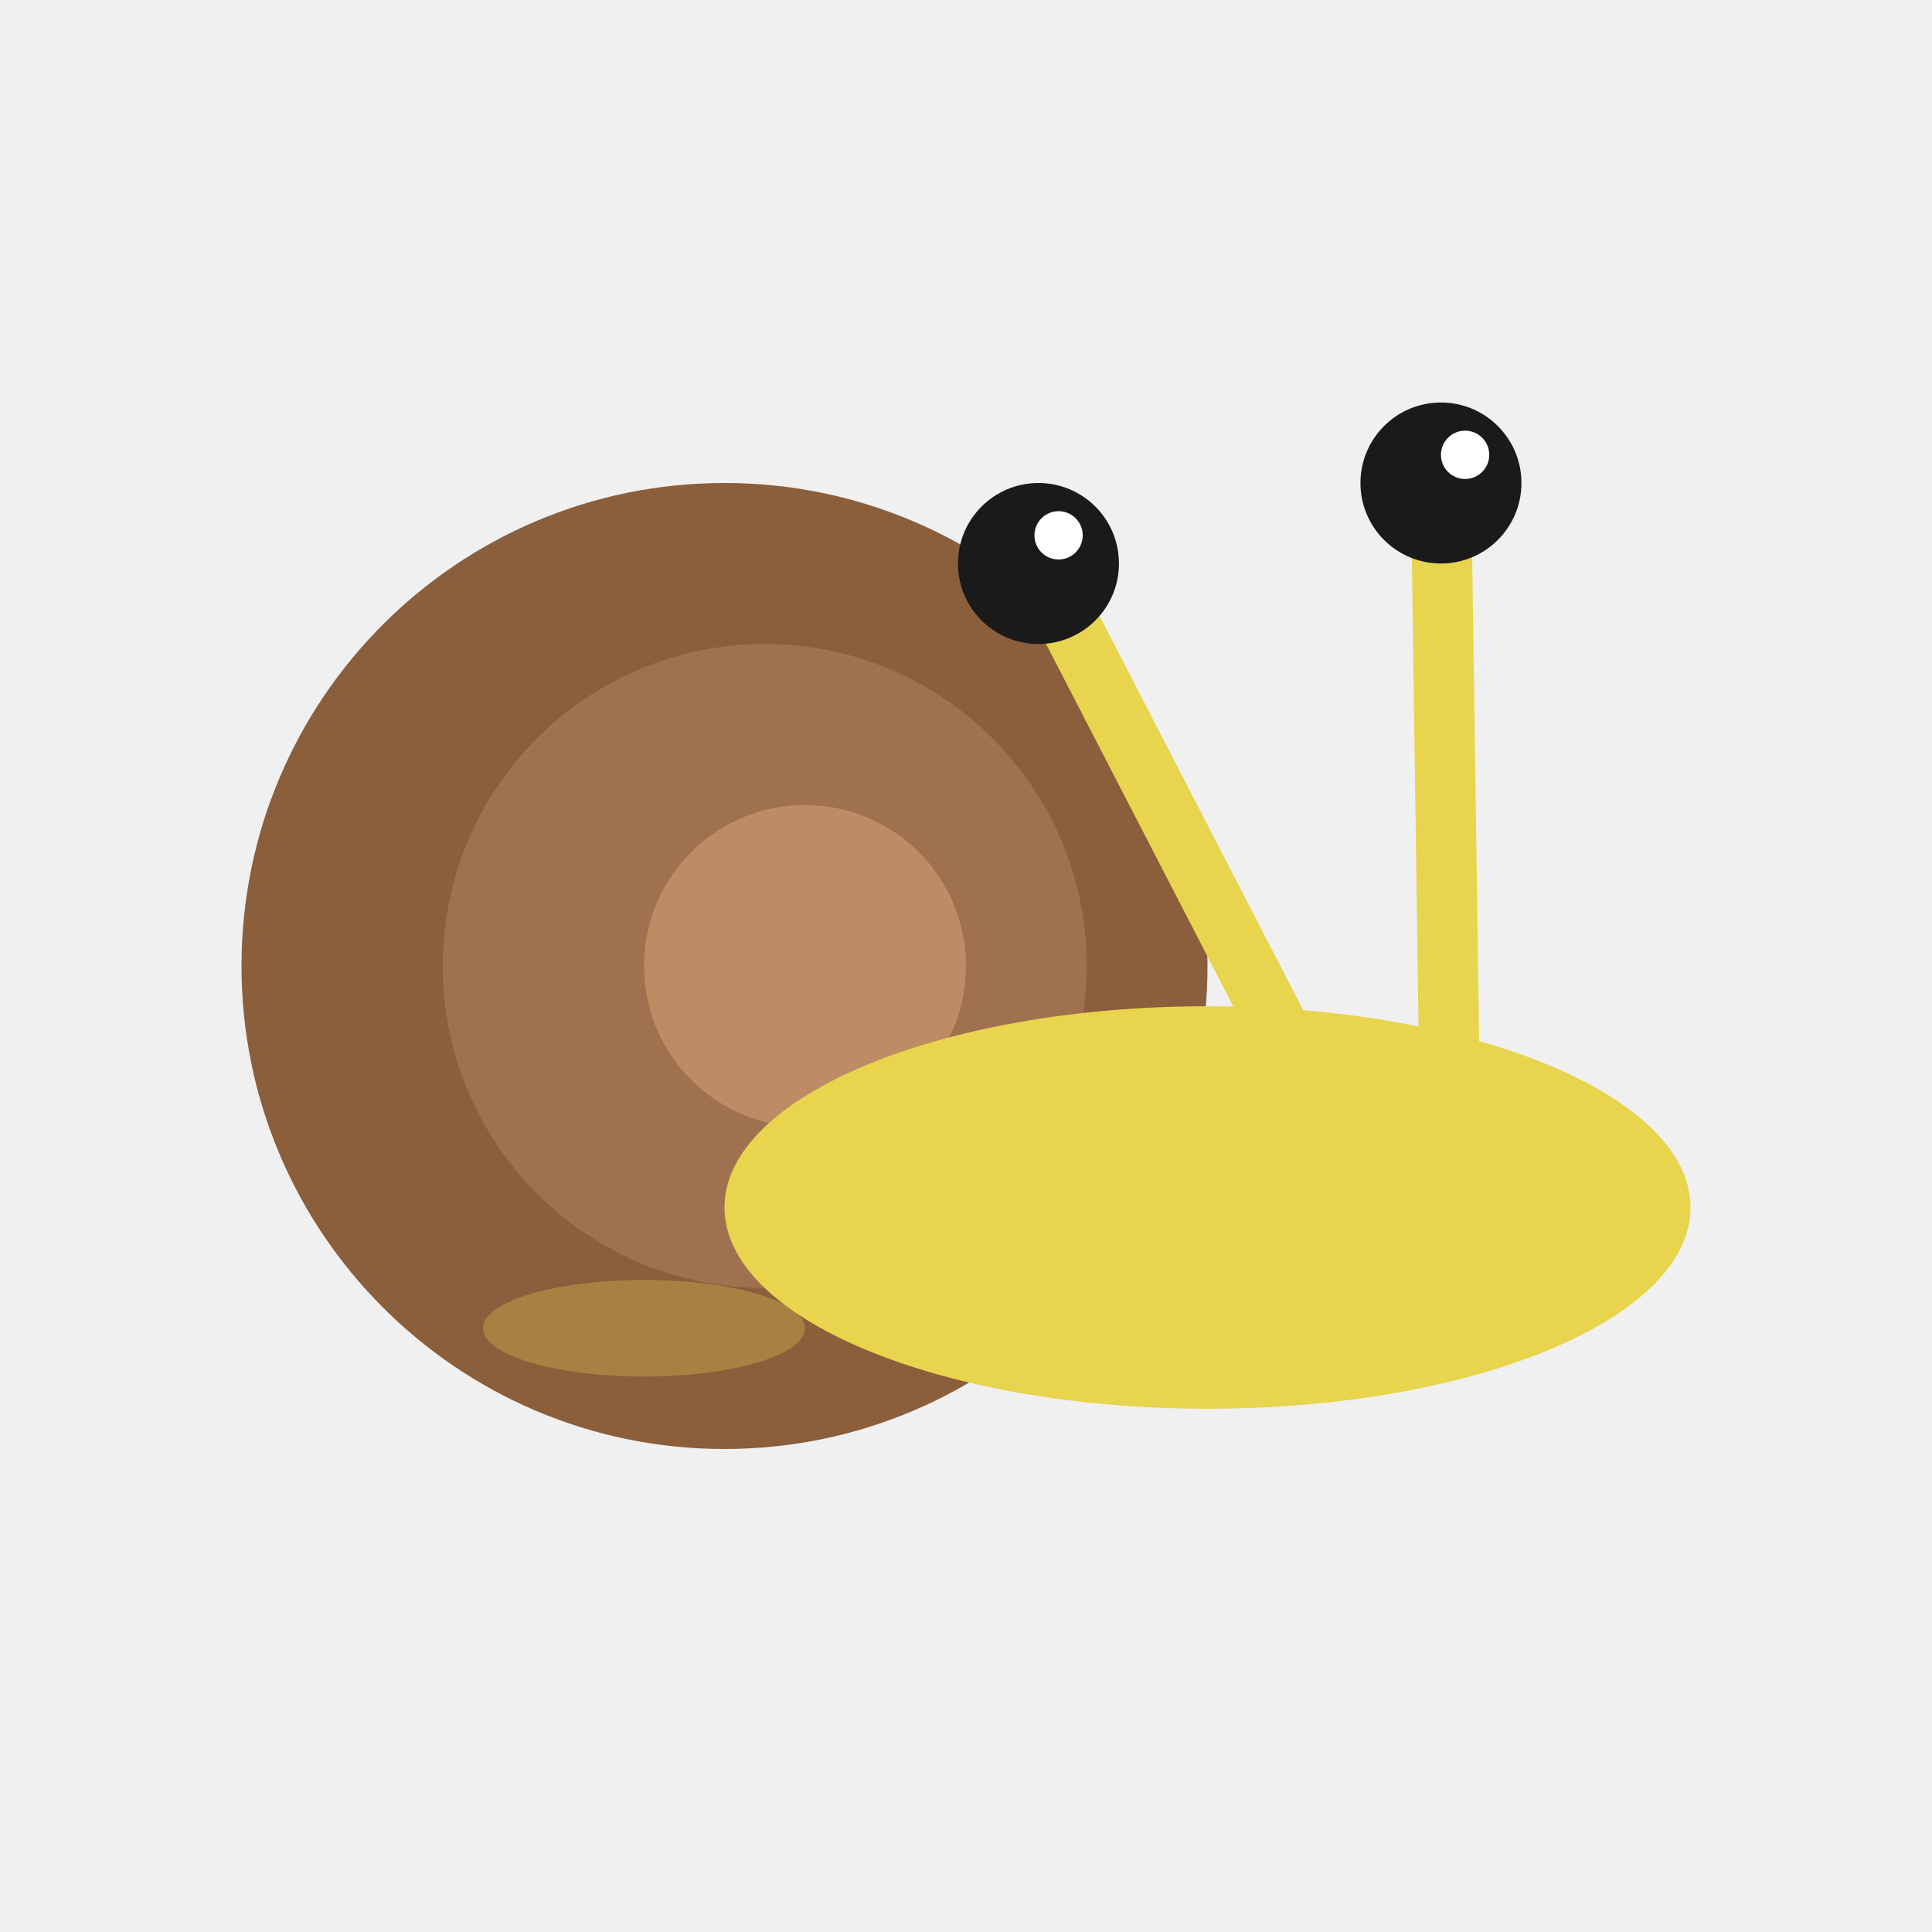
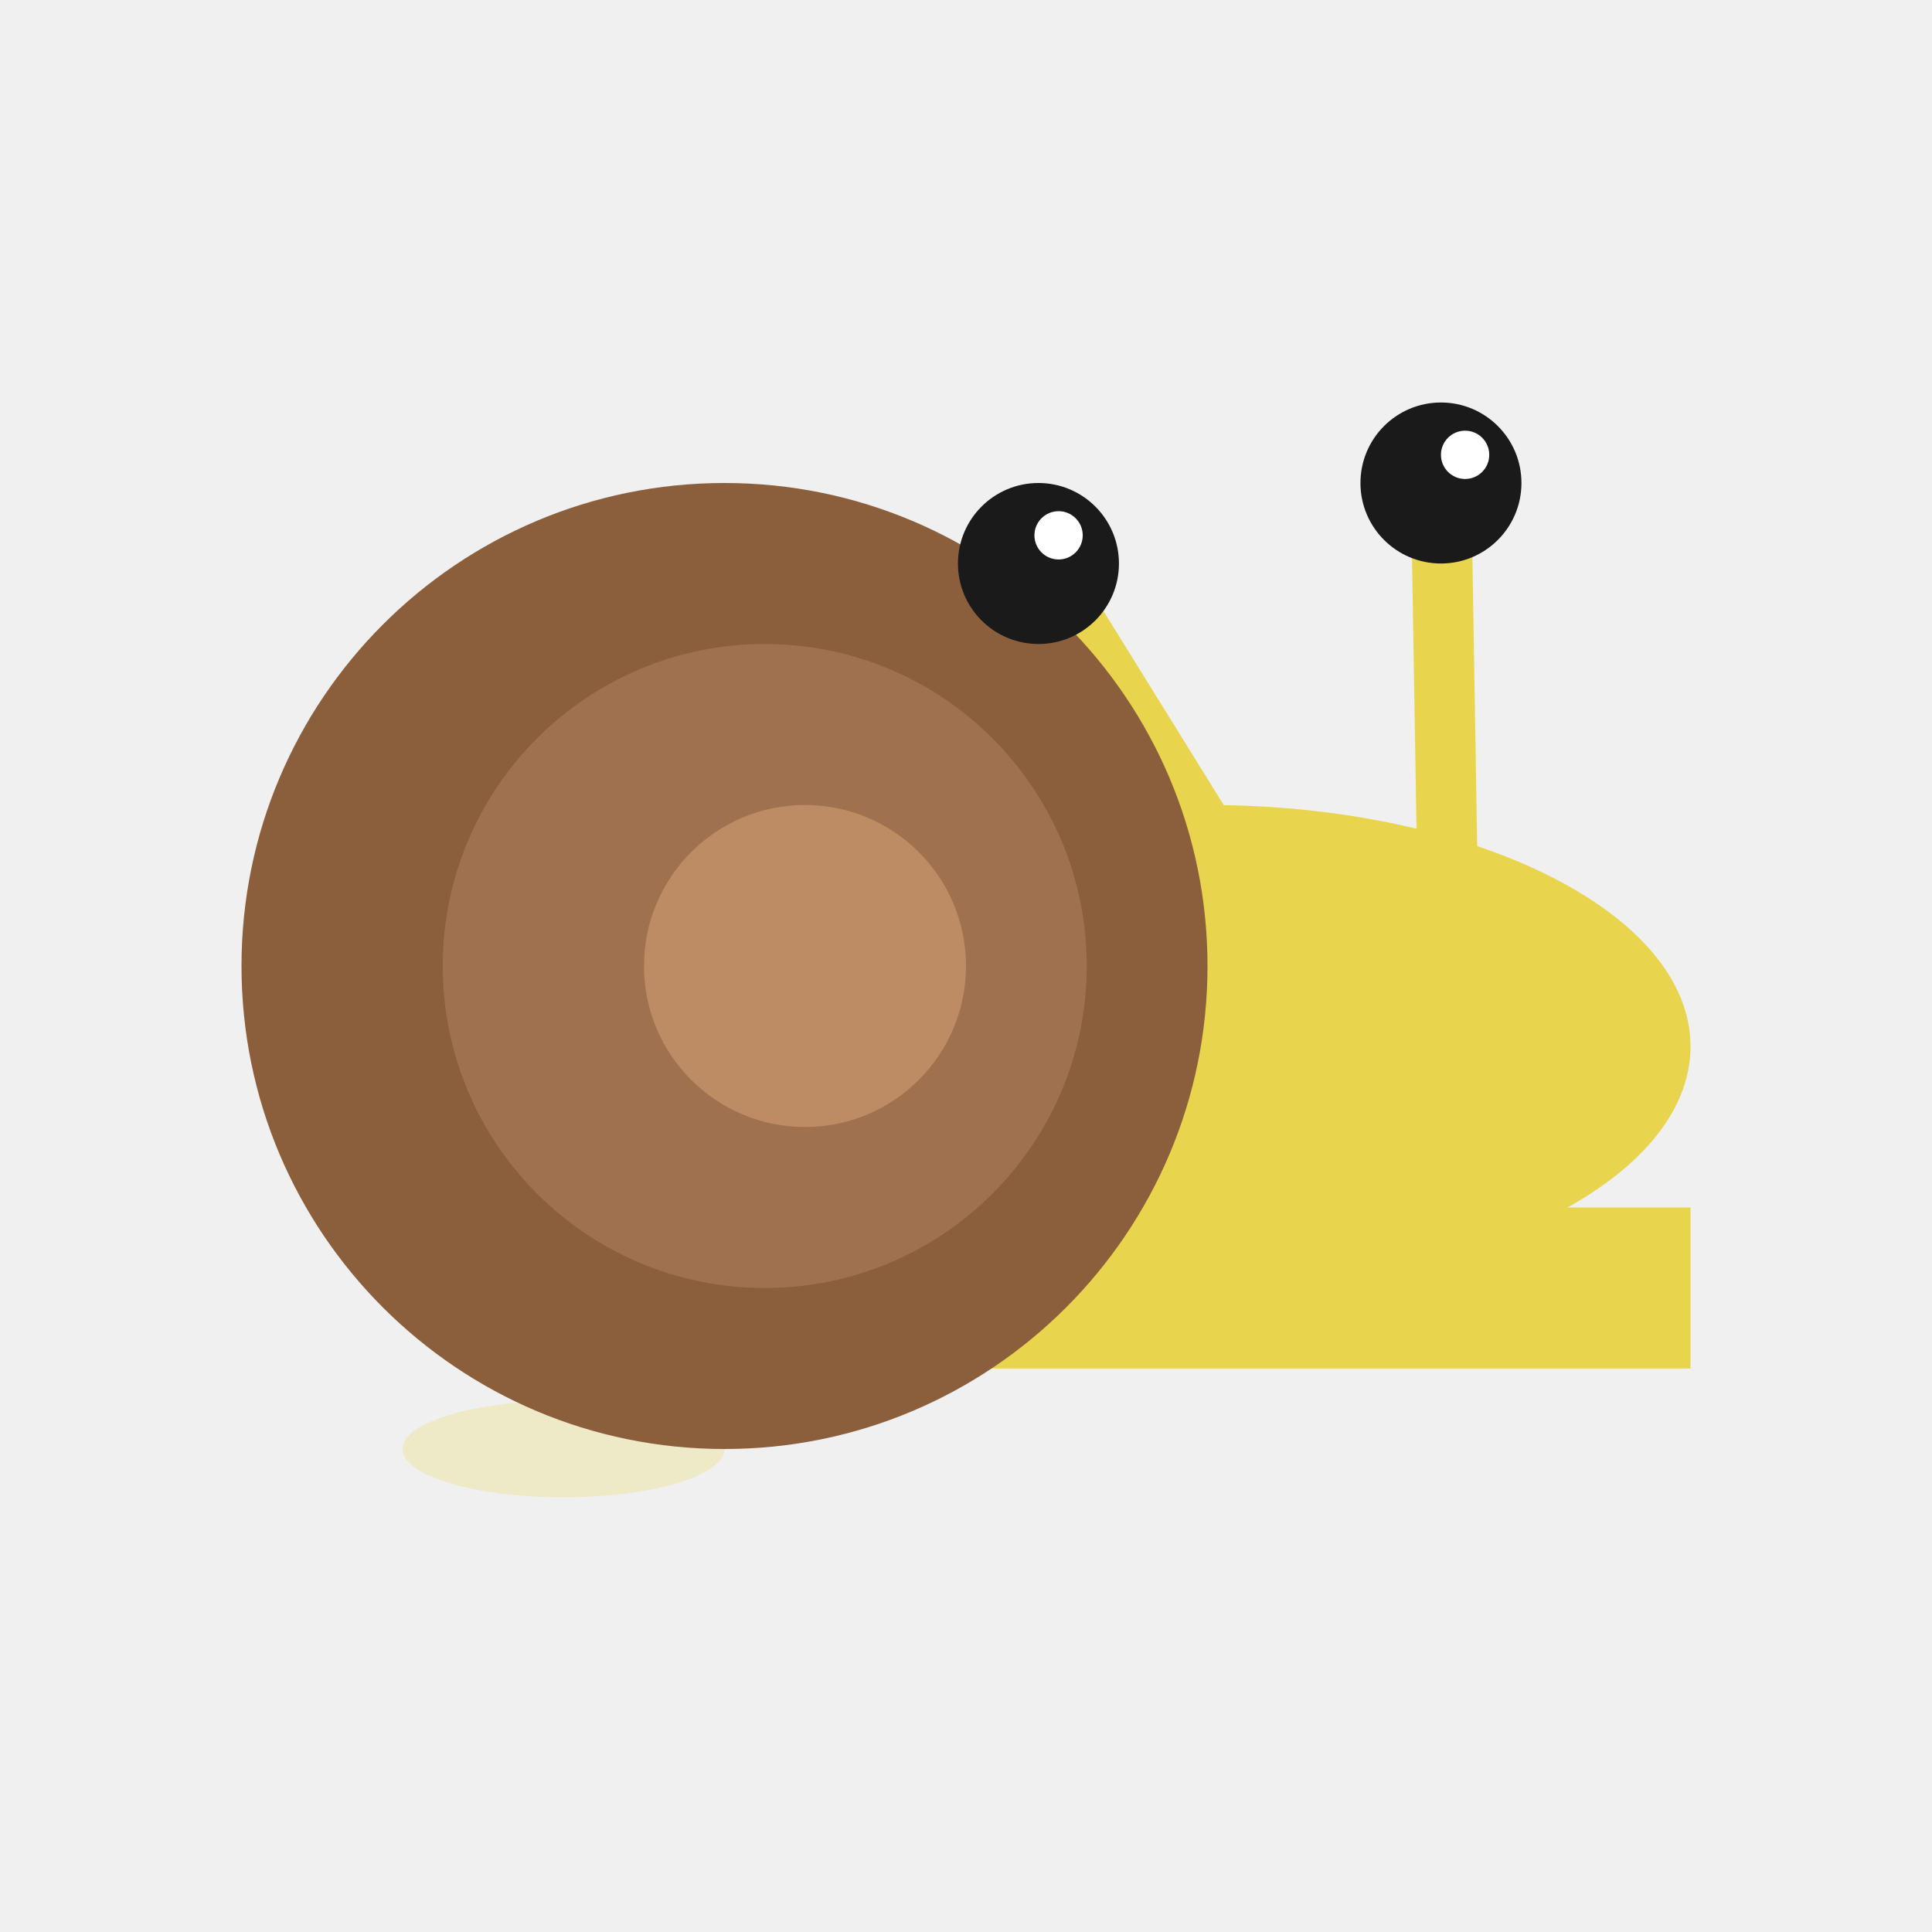
<svg xmlns="http://www.w3.org/2000/svg" viewBox="0 0 48 48" width="48" height="48">
+   <ellipse cx="30" cy="26" rx="12" ry="6" fill="#E8D44D" />
+   <path d="M 18 30 L 42 30 L 42 34 L 18 34 Z" fill="#E8D44D" />
+   <ellipse cx="14" cy="36" rx="4" ry="1.2" fill="#E8D44D" opacity="0.25" />
+   <line x1="32" y1="24" x2="25.8" y2="14.0" stroke="#E8D44D" stroke-width="1.5" stroke-linecap="round" />
+   <line x1="36" y1="24" x2="35.8" y2="12.0" stroke="#E8D44D" stroke-width="1.5" stroke-linecap="round" />
  <circle cx="18" cy="24" r="12" fill="#8B5E3C" />
  <circle cx="19" cy="24" r="8" fill="#A0714F" />
  <circle cx="20" cy="24" r="4" fill="#BD8C64" />
-   <ellipse cx="30" cy="30" rx="12" ry="5" fill="#E8D44D" />
-   <ellipse cx="16" cy="33" rx="4" ry="1.2" fill="#E8D44D" opacity="0.3" />
-   <line x1="32" y1="26" x2="25.8" y2="14.0" stroke="#E8D44D" stroke-width="1.5" stroke-linecap="round" />
  <circle cx="25.8" cy="14.0" r="2.0" fill="#1a1a1a" />
  <circle cx="26.3" cy="13.3" r="0.6" fill="white" />
-   <line x1="36" y1="26" x2="35.8" y2="12.0" stroke="#E8D44D" stroke-width="1.5" stroke-linecap="round" />
  <circle cx="35.8" cy="12.0" r="2.0" fill="#1a1a1a" />
  <circle cx="36.4" cy="11.3" r="0.6" fill="white" />
</svg>
